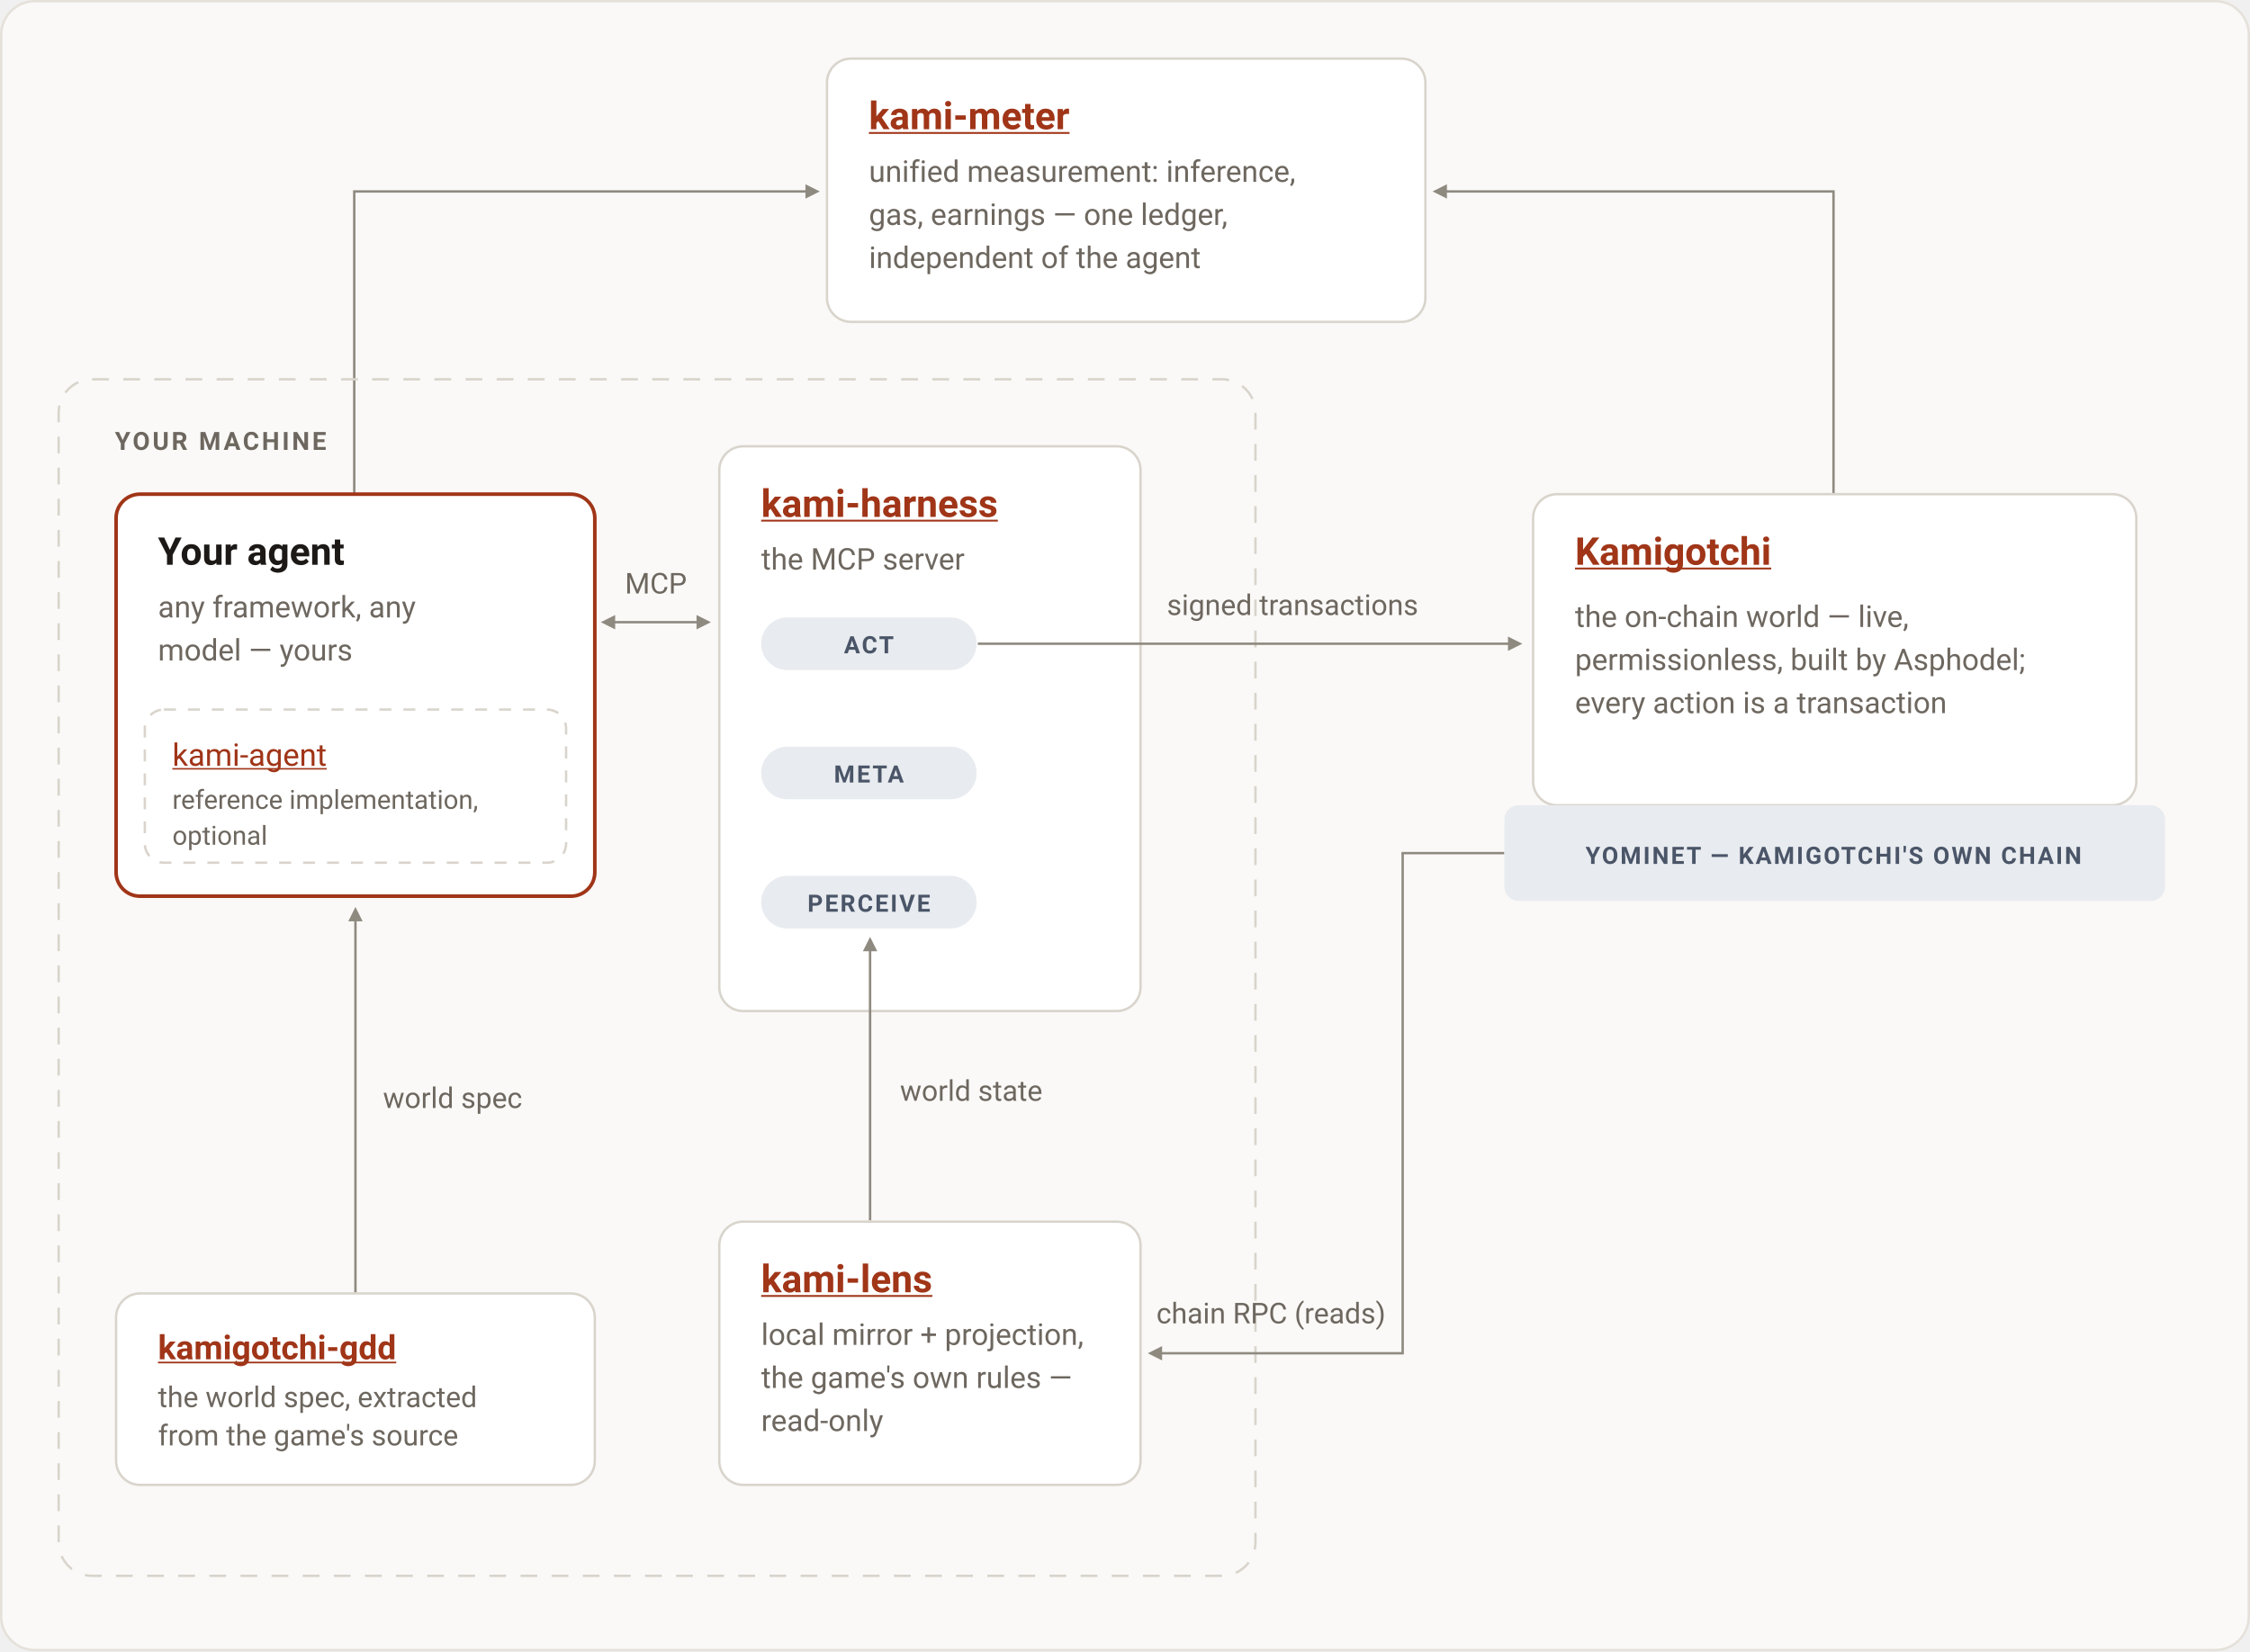
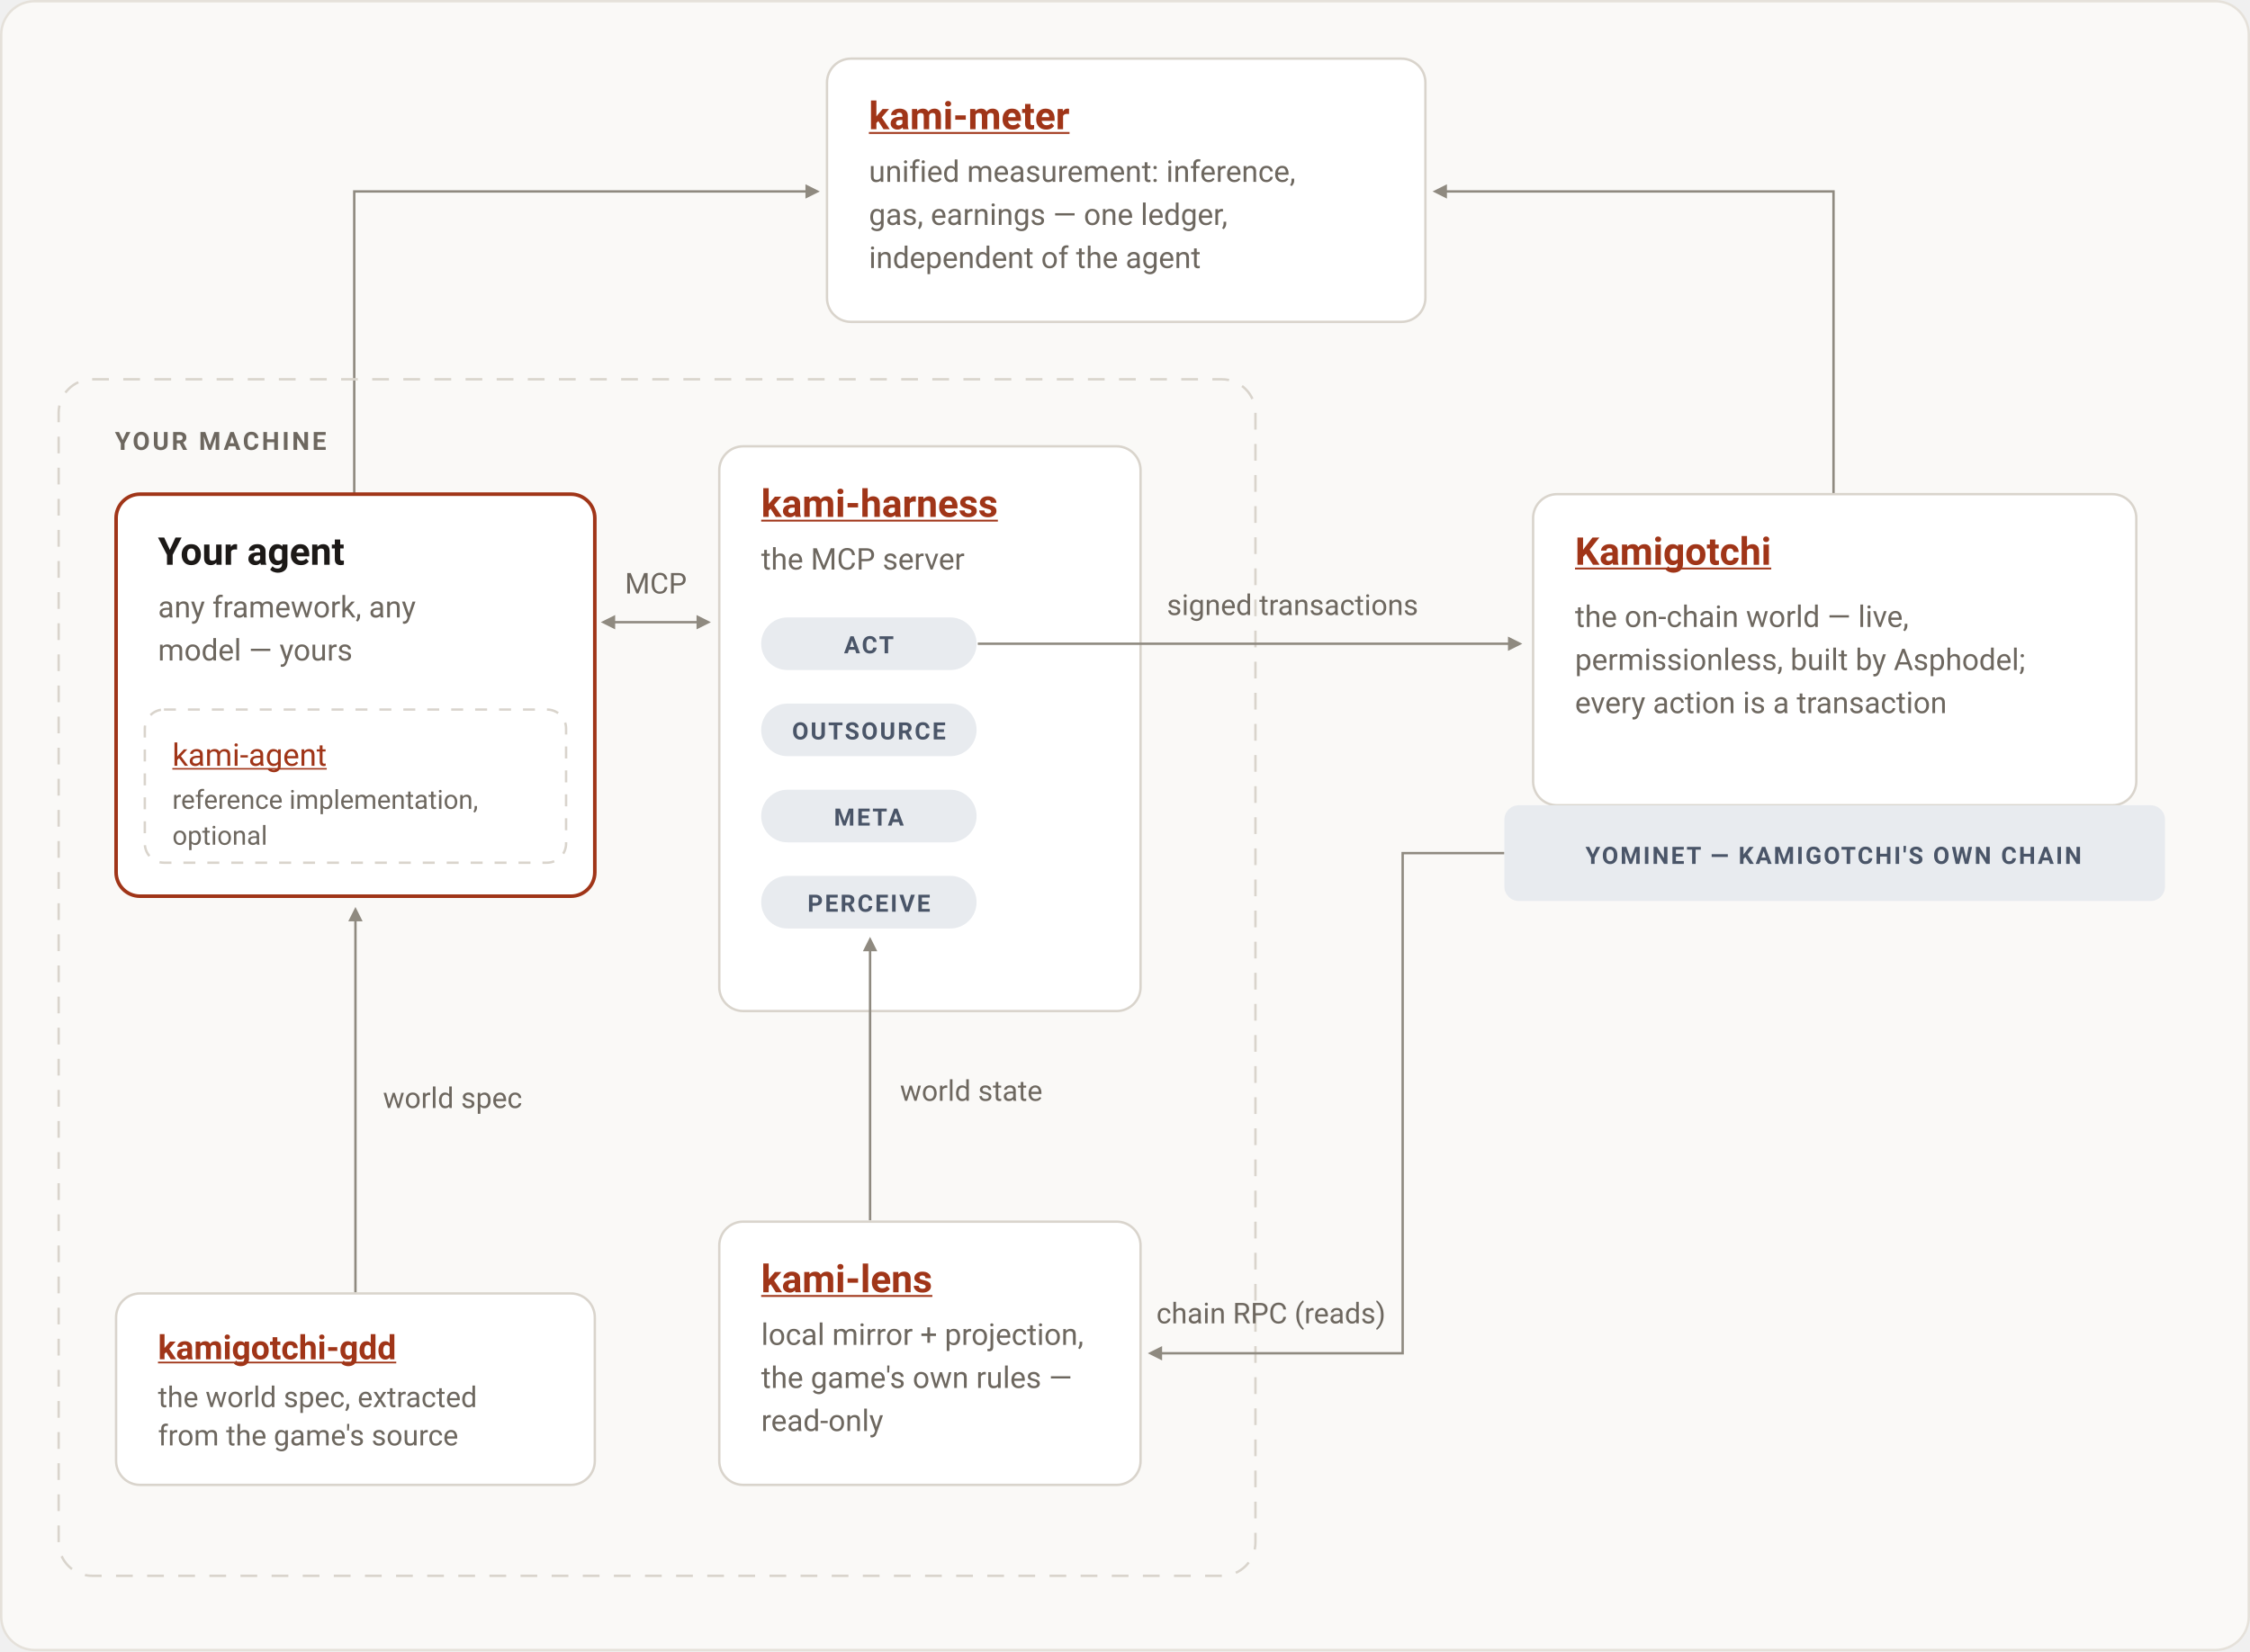
<svg xmlns="http://www.w3.org/2000/svg" viewBox="0 0 940 690" font-family="system-ui, -apple-system, 'Segoe UI', Roboto, sans-serif" role="img" aria-labelledby="stack-desc">
  <defs>
    <marker id="sf-head" markerWidth="7" markerHeight="7" refX="3.5" refY="3.5" orient="auto-start-reverse">
      <path class="af-arrow" d="M0.5,0.5 L6.5,3.5 L0.5,6.5 Z" fill="#8f8a80" />
    </marker>
  </defs>
  <rect class="af-bg" x="0.5" y="0.5" width="939" height="689" rx="14" fill="#faf9f7" stroke="#e5e1da" />
  <path class="af-conn" d="M148,206.5 V80 H339.5" fill="none" stroke="#8f8a80" marker-end="url(#sf-head)" />
  <path class="af-conn" d="M766,206.5 V80 H601.5" fill="none" stroke="#8f8a80" marker-end="url(#sf-head)" />
  <rect class="af-box" x="345.5" y="24.5" width="250" height="110" rx="10" fill="#ffffff" stroke="#d9d4cc" />
  <text class="af-title" x="363" y="54" font-size="16" font-weight="600" fill="#1c1917">
    <a href="https://github.com/tokedo/kami-meter">
      <tspan class="af-repo" fill="#a03518" text-decoration="underline">kami-meter</tspan>
    </a>
  </text>
  <text class="af-role" x="363" y="76" font-size="12.5" fill="#6d675f">unified measurement: inference,</text>
  <text class="af-role" x="363" y="94" font-size="12.5" fill="#6d675f">gas, earnings — one ledger,</text>
  <text class="af-role" x="363" y="112" font-size="12.5" fill="#6d675f">independent of the agent</text>
  <rect class="af-bound" x="24.5" y="158.5" width="500" height="500" rx="14" fill="none" stroke="#d9d4cc" stroke-dasharray="7 6" />
  <text class="af-conn-label" x="48" y="188" font-size="10.5" font-weight="700" letter-spacing="0.1em" fill="#6d675f">YOUR MACHINE</text>
  <rect class="af-box af-box-var" x="48.5" y="206.5" width="200" height="168" rx="10" fill="#ffffff" stroke="#a03518" stroke-width="1.5" />
  <text class="af-title" x="66" y="236" font-size="16" font-weight="600" fill="#1c1917">Your agent</text>
  <text class="af-role" x="66" y="258" font-size="12.5" fill="#6d675f">any framework, any</text>
  <text class="af-role" x="66" y="276" font-size="12.5" fill="#6d675f">model — yours</text>
  <rect class="af-bound" x="60.5" y="296.5" width="176" height="64" rx="8" fill="none" stroke="#d9d4cc" stroke-dasharray="5 5" />
  <text x="72" y="320" font-size="13">
    <a href="https://github.com/tokedo/kami-agent">
      <tspan class="af-repo" fill="#a03518" text-decoration="underline">kami-agent</tspan>
    </a>
  </text>
  <text class="af-role" x="72" y="338" font-size="11" fill="#6d675f">reference implementation,</text>
  <text class="af-role" x="72" y="353" font-size="11" fill="#6d675f">optional</text>
  <line class="af-conn" x1="254" y1="260" x2="294" y2="260" stroke="#8f8a80" marker-start="url(#sf-head)" marker-end="url(#sf-head)" />
  <text class="af-conn-label" x="274" y="248" font-size="12" text-anchor="middle" fill="#6d675f">MCP</text>
  <rect class="af-box" x="300.5" y="186.5" width="176" height="236" rx="10" fill="#ffffff" stroke="#d9d4cc" />
  <text class="af-title" x="318" y="216" font-size="16" font-weight="600" fill="#1c1917">
    <a href="https://github.com/tokedo/kami-harness">
      <tspan class="af-repo" fill="#a03518" text-decoration="underline">kami-harness</tspan>
    </a>
  </text>
  <text class="af-role" x="318" y="238" font-size="12.5" fill="#6d675f">the MCP server</text>
  <rect class="af-badge" x="318" y="258" width="90" height="22" rx="11" fill="#e8ebef" />
  <text class="af-badge-text" x="363" y="273" font-size="10" font-weight="700" letter-spacing="0.08em" text-anchor="middle" fill="#4a5568">ACT</text>
-   <rect class="af-badge" x="318" y="312" width="90" height="22" rx="11" fill="#e8ebef" />
-   <text class="af-badge-text" x="363" y="327" font-size="10" font-weight="700" letter-spacing="0.08em" text-anchor="middle" fill="#4a5568">META</text>
+   <rect class="af-badge" x="318" y="294" width="90" height="22" rx="11" fill="#e8ebef" />
+   <text class="af-badge-text" x="363" y="309" font-size="10" font-weight="700" letter-spacing="0.08em" text-anchor="middle" fill="#4a5568">OUTSOURCE</text>
+   <rect class="af-badge" x="318" y="330" width="90" height="22" rx="11" fill="#e8ebef" />
+   <text class="af-badge-text" x="363" y="345" font-size="10" font-weight="700" letter-spacing="0.08em" text-anchor="middle" fill="#4a5568">META</text>
  <rect class="af-badge" x="318" y="366" width="90" height="22" rx="11" fill="#e8ebef" />
  <text class="af-badge-text" x="363" y="381" font-size="10" font-weight="700" letter-spacing="0.08em" text-anchor="middle" fill="#4a5568">PERCEIVE</text>
  <line class="af-conn" x1="408.5" y1="269" x2="633" y2="269" stroke="#8f8a80" marker-end="url(#sf-head)" />
  <text class="af-conn-label" x="540" y="257" font-size="12" text-anchor="middle" fill="#6d675f">signed transactions</text>
  <line class="af-conn" x1="363.5" y1="510" x2="363.5" y2="394.5" stroke="#8f8a80" marker-end="url(#sf-head)" />
  <text class="af-conn-label" x="376" y="460" font-size="12" fill="#6d675f">world state</text>
  <rect class="af-box" x="300.5" y="510.5" width="176" height="110" rx="10" fill="#ffffff" stroke="#d9d4cc" />
  <text class="af-title" x="318" y="540" font-size="16" font-weight="600" fill="#1c1917">
    <a href="https://github.com/tokedo/kami-lens">
      <tspan class="af-repo" fill="#a03518" text-decoration="underline">kami-lens</tspan>
    </a>
  </text>
  <text class="af-role" x="318" y="562" font-size="12.5" fill="#6d675f">local mirror + projection,</text>
  <text class="af-role" x="318" y="580" font-size="12.5" fill="#6d675f">the game's own rules —</text>
  <text class="af-role" x="318" y="598" font-size="12.5" fill="#6d675f">read-only</text>
  <path class="af-conn" d="M628.5,356.5 H586 V565.5 H482.5" fill="none" stroke="#8f8a80" marker-end="url(#sf-head)" />
  <text class="af-conn-label" x="531" y="553" font-size="12" text-anchor="middle" fill="#6d675f">chain RPC (reads)</text>
  <rect class="af-box" x="48.5" y="540.5" width="200" height="80" rx="10" fill="#ffffff" stroke="#d9d4cc" />
  <text x="66" y="568" font-size="14" font-weight="600">
    <a href="https://github.com/tokedo/kamigotchi-gdd">
      <tspan class="af-repo" fill="#a03518" text-decoration="underline">kamigotchi-gdd</tspan>
    </a>
  </text>
  <text class="af-role" x="66" y="588" font-size="12" fill="#6d675f">the world spec, extracted</text>
  <text class="af-role" x="66" y="604" font-size="12" fill="#6d675f">from the game's source</text>
  <line class="af-conn" x1="148.5" y1="540" x2="148.5" y2="382" stroke="#8f8a80" marker-end="url(#sf-head)" />
  <text class="af-conn-label" x="160" y="463" font-size="12" fill="#6d675f">world spec</text>
  <rect class="af-box" x="640.5" y="206.5" width="252" height="130" rx="10" fill="#ffffff" stroke="#d9d4cc" />
  <text class="af-title" x="658" y="236" font-size="16" font-weight="600" fill="#1c1917">
    <a href="https://github.com/Asphodel-OS/kamigotchi">
      <tspan class="af-repo" fill="#a03518" text-decoration="underline">Kamigotchi</tspan>
    </a>
  </text>
  <text class="af-role" x="658" y="262" font-size="12.5" fill="#6d675f">the on-chain world — live,</text>
  <text class="af-role" x="658" y="280" font-size="12.5" fill="#6d675f">permissionless, built by Asphodel;</text>
  <text class="af-role" x="658" y="298" font-size="12.5" fill="#6d675f">every action is a transaction</text>
  <rect class="af-badge" x="628.5" y="336.5" width="276" height="40" rx="6" fill="#e8ebef" />
  <text class="af-badge-text" x="766" y="361" font-size="10" font-weight="700" letter-spacing="0.08em" text-anchor="middle" fill="#4a5568">YOMINET — KAMIGOTCHI'S OWN CHAIN</text>
</svg>
